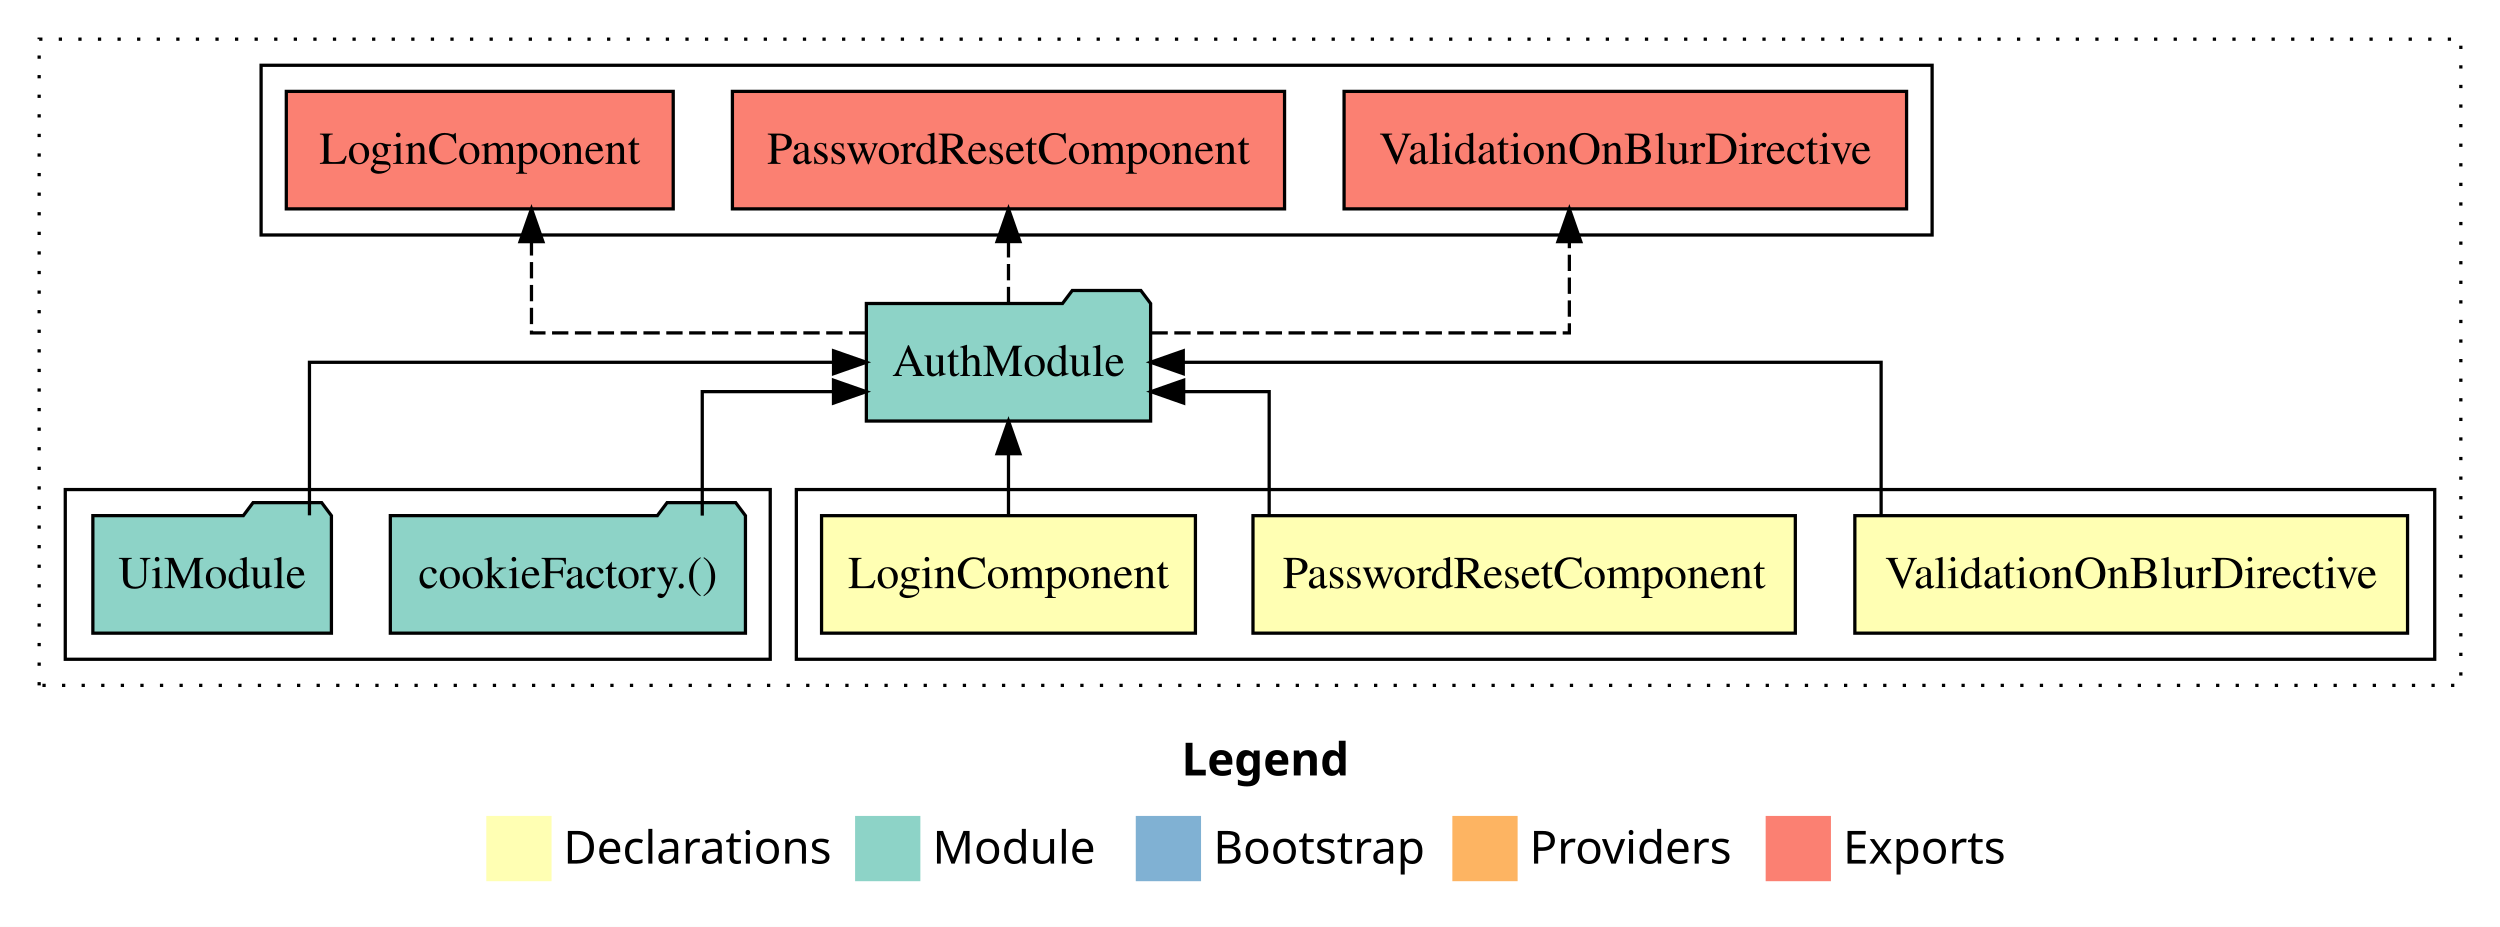
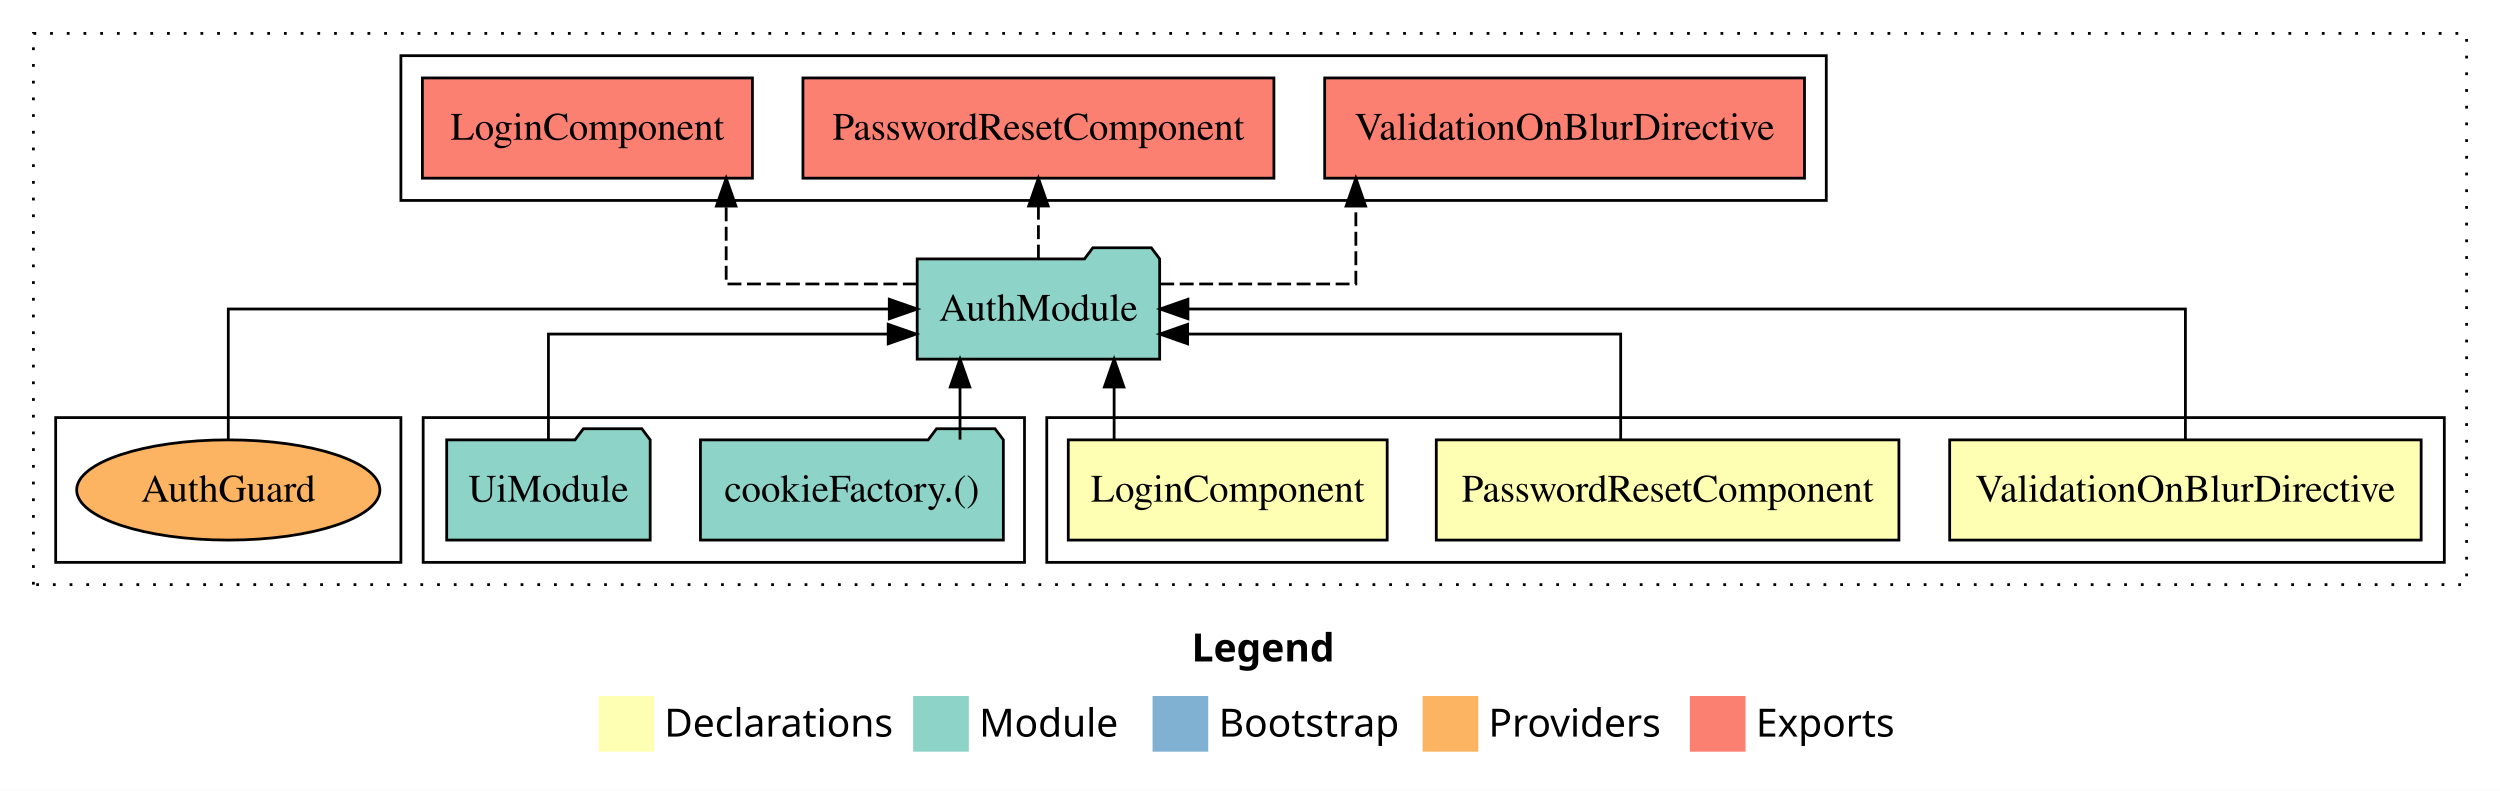
- <svg xmlns="http://www.w3.org/2000/svg" width="766pt" height="284pt" viewBox="0.00 0.00 766.00 284.00">
+ <svg xmlns="http://www.w3.org/2000/svg" width="898pt" height="284pt" viewBox="0.00 0.00 898.00 284.00">
  <g id="graph0" class="graph" transform="scale(1 1) rotate(0) translate(4 280)">
-     <polygon fill="#ffffff" stroke="transparent" points="-4,4 -4,-280 762,-280 762,4 -4,4" />
-     <text text-anchor="start" x="358.009" y="-42.4" font-family="sans-serif" font-weight="bold" font-size="14.00" fill="#000000">Legend</text>
-     <polygon fill="#ffffb3" stroke="transparent" points="145,-10 145,-30 165,-30 165,-10 145,-10" />
-     <text text-anchor="start" x="168.629" y="-15.4" font-family="sans-serif" font-size="14.00" fill="#000000">  Declarations</text>
-     <polygon fill="#8dd3c7" stroke="transparent" points="258,-10 258,-30 278,-30 278,-10 258,-10" />
-     <text text-anchor="start" x="281.725" y="-15.4" font-family="sans-serif" font-size="14.00" fill="#000000">  Module</text>
-     <polygon fill="#80b1d3" stroke="transparent" points="344,-10 344,-30 364,-30 364,-10 344,-10" />
-     <text text-anchor="start" x="367.781" y="-15.4" font-family="sans-serif" font-size="14.00" fill="#000000">  Bootstrap</text>
-     <polygon fill="#fdb462" stroke="transparent" points="441,-10 441,-30 461,-30 461,-10 441,-10" />
-     <text text-anchor="start" x="464.673" y="-15.4" font-family="sans-serif" font-size="14.00" fill="#000000">  Providers</text>
-     <polygon fill="#fb8072" stroke="transparent" points="537,-10 537,-30 557,-30 557,-10 537,-10" />
-     <text text-anchor="start" x="560.726" y="-15.4" font-family="sans-serif" font-size="14.00" fill="#000000">  Exports</text>
+     <polygon fill="#ffffff" stroke="transparent" points="-4,4 -4,-280 894,-280 894,4 -4,4" />
+     <text text-anchor="start" x="424.009" y="-42.4" font-family="sans-serif" font-weight="bold" font-size="14.00" fill="#000000">Legend</text>
+     <polygon fill="#ffffb3" stroke="transparent" points="211,-10 211,-30 231,-30 231,-10 211,-10" />
+     <text text-anchor="start" x="234.629" y="-15.4" font-family="sans-serif" font-size="14.00" fill="#000000">  Declarations</text>
+     <polygon fill="#8dd3c7" stroke="transparent" points="324,-10 324,-30 344,-30 344,-10 324,-10" />
+     <text text-anchor="start" x="347.725" y="-15.4" font-family="sans-serif" font-size="14.00" fill="#000000">  Module</text>
+     <polygon fill="#80b1d3" stroke="transparent" points="410,-10 410,-30 430,-30 430,-10 410,-10" />
+     <text text-anchor="start" x="433.781" y="-15.4" font-family="sans-serif" font-size="14.00" fill="#000000">  Bootstrap</text>
+     <polygon fill="#fdb462" stroke="transparent" points="507,-10 507,-30 527,-30 527,-10 507,-10" />
+     <text text-anchor="start" x="530.673" y="-15.4" font-family="sans-serif" font-size="14.00" fill="#000000">  Providers</text>
+     <polygon fill="#fb8072" stroke="transparent" points="603,-10 603,-30 623,-30 623,-10 603,-10" />
+     <text text-anchor="start" x="626.726" y="-15.4" font-family="sans-serif" font-size="14.00" fill="#000000">  Exports</text>
    <g id="clust1" class="cluster">
-       <polygon fill="none" stroke="#000000" stroke-dasharray="1,5" points="8,-70 8,-268 750,-268 750,-70 8,-70" />
+       <polygon fill="none" stroke="#000000" stroke-dasharray="1,5" points="8,-70 8,-268 882,-268 882,-70 8,-70" />
    </g>
    <g id="clust2" class="cluster">
-       <polygon fill="none" stroke="#000000" points="240,-78 240,-130 742,-130 742,-78 240,-78" />
+       <polygon fill="none" stroke="#000000" points="372,-78 372,-130 874,-130 874,-78 372,-78" />
    </g>
    <g id="clust6" class="cluster">
-       <polygon fill="none" stroke="#000000" points="16,-78 16,-130 232,-130 232,-78 16,-78" />
+       <polygon fill="none" stroke="#000000" points="148,-78 148,-130 364,-130 364,-78 148,-78" />
    </g>
    <g id="clust7" class="cluster">
-       <polygon fill="none" stroke="#000000" points="76,-208 76,-260 588,-260 588,-208 76,-208" />
+       <polygon fill="none" stroke="#000000" points="140,-208 140,-260 652,-260 652,-208 140,-208" />
+     </g>
+     <g id="clust9" class="cluster">
+       <polygon fill="none" stroke="#000000" points="16,-78 16,-130 140,-130 140,-78 16,-78" />
    </g>
    <g id="node1" class="node">
-       <polygon fill="#ffffb3" stroke="#000000" points="733.676,-122 564.324,-122 564.324,-86 733.676,-86 733.676,-122" />
-       <text text-anchor="middle" x="649" y="-99.8" font-family="Times,serif" font-size="14.00" fill="#000000">ValidationOnBlurDirective</text>
+       <polygon fill="#ffffb3" stroke="#000000" points="865.676,-122 696.324,-122 696.324,-86 865.676,-86 865.676,-122" />
+       <text text-anchor="middle" x="781" y="-99.8" font-family="Times,serif" font-size="14.00" fill="#000000">ValidationOnBlurDirective</text>
    </g>
    <g id="node4" class="node">
-       <polygon fill="#8dd3c7" stroke="#000000" points="348.548,-187 345.548,-191 324.548,-191 321.548,-187 261.452,-187 261.452,-151 348.548,-151 348.548,-187" />
-       <text text-anchor="middle" x="305" y="-164.8" font-family="Times,serif" font-size="14.00" fill="#000000">AuthModule</text>
+       <polygon fill="#8dd3c7" stroke="#000000" points="412.548,-187 409.548,-191 388.548,-191 385.548,-187 325.452,-187 325.452,-151 412.548,-151 412.548,-187" />
+       <text text-anchor="middle" x="369" y="-164.8" font-family="Times,serif" font-size="14.00" fill="#000000">AuthModule</text>
    </g>
    <g id="edge1" class="edge">
-       <path fill="none" stroke="#000000" d="M572.375,-122.106C572.375,-141.339 572.375,-169 572.375,-169 572.375,-169 358.553,-169 358.553,-169" />
-       <polygon fill="#000000" stroke="#000000" points="358.553,-165.5 348.553,-169 358.553,-172.5 358.553,-165.5" />
+       <path fill="none" stroke="#000000" d="M781,-122.106C781,-141.339 781,-169 781,-169 781,-169 422.701,-169 422.701,-169" />
+       <polygon fill="#000000" stroke="#000000" points="422.701,-165.5 412.701,-169 422.701,-172.5 422.701,-165.5" />
    </g>
    <g id="node2" class="node">
-       <polygon fill="#ffffb3" stroke="#000000" points="546.087,-122 379.913,-122 379.913,-86 546.087,-86 546.087,-122" />
-       <text text-anchor="middle" x="463" y="-99.8" font-family="Times,serif" font-size="14.00" fill="#000000">PasswordResetComponent</text>
+       <polygon fill="#ffffb3" stroke="#000000" points="678.087,-122 511.913,-122 511.913,-86 678.087,-86 678.087,-122" />
+       <text text-anchor="middle" x="595" y="-99.8" font-family="Times,serif" font-size="14.00" fill="#000000">PasswordResetComponent</text>
    </g>
    <g id="edge2" class="edge">
-       <path fill="none" stroke="#000000" d="M384.875,-122.027C384.875,-138.398 384.875,-160 384.875,-160 384.875,-160 358.677,-160 358.677,-160" />
-       <polygon fill="#000000" stroke="#000000" points="358.677,-156.5 348.677,-160 358.677,-163.5 358.677,-156.5" />
+       <path fill="none" stroke="#000000" d="M578.147,-122.027C578.147,-138.398 578.147,-160 578.147,-160 578.147,-160 422.589,-160 422.589,-160" />
+       <polygon fill="#000000" stroke="#000000" points="422.589,-156.5 412.589,-160 422.589,-163.5 422.589,-156.5" />
    </g>
    <g id="node3" class="node">
-       <polygon fill="#ffffb3" stroke="#000000" points="362.276,-122 247.724,-122 247.724,-86 362.276,-86 362.276,-122" />
-       <text text-anchor="middle" x="305" y="-99.8" font-family="Times,serif" font-size="14.00" fill="#000000">LoginComponent</text>
+       <polygon fill="#ffffb3" stroke="#000000" points="494.276,-122 379.724,-122 379.724,-86 494.276,-86 494.276,-122" />
+       <text text-anchor="middle" x="437" y="-99.8" font-family="Times,serif" font-size="14.00" fill="#000000">LoginComponent</text>
    </g>
    <g id="edge3" class="edge">
-       <path fill="none" stroke="#000000" d="M305,-122.106C305,-122.106 305,-140.991 305,-140.991" />
-       <polygon fill="#000000" stroke="#000000" points="301.5,-140.991 305,-150.991 308.5,-140.991 301.5,-140.991" />
+       <path fill="none" stroke="#000000" d="M396.193,-122.106C396.193,-122.106 396.193,-140.991 396.193,-140.991" />
+       <polygon fill="#000000" stroke="#000000" points="392.693,-140.991 396.193,-150.991 399.693,-140.991 392.693,-140.991" />
    </g>
    <g id="node7" class="node">
-       <polygon fill="#fb8072" stroke="#000000" points="580.176,-252 407.824,-252 407.824,-216 580.176,-216 580.176,-252" />
-       <text text-anchor="middle" x="494" y="-229.8" font-family="Times,serif" font-size="14.00" fill="#000000">ValidationOnBlurDirective </text>
+       <polygon fill="#fb8072" stroke="#000000" points="644.176,-252 471.824,-252 471.824,-216 644.176,-216 644.176,-252" />
+       <text text-anchor="middle" x="558" y="-229.8" font-family="Times,serif" font-size="14.00" fill="#000000">ValidationOnBlurDirective </text>
    </g>
    <g id="edge6" class="edge">
-       <path fill="none" stroke="#000000" stroke-dasharray="5,2" d="M348.81,-178C399.726,-178 476.853,-178 476.853,-178 476.853,-178 476.853,-205.973 476.853,-205.973" />
-       <polygon fill="#000000" stroke="#000000" points="473.353,-205.973 476.853,-215.973 480.353,-205.973 473.353,-205.973" />
+       <path fill="none" stroke="#000000" stroke-dasharray="5,2" d="M412.759,-178C444.915,-178 483.025,-178 483.025,-178 483.025,-178 483.025,-205.973 483.025,-205.973" />
+       <polygon fill="#000000" stroke="#000000" points="479.525,-205.973 483.025,-215.973 486.525,-205.973 479.525,-205.973" />
    </g>
    <g id="node8" class="node">
-       <polygon fill="#fb8072" stroke="#000000" points="389.587,-252 220.412,-252 220.412,-216 389.587,-216 389.587,-252" />
-       <text text-anchor="middle" x="305" y="-229.8" font-family="Times,serif" font-size="14.00" fill="#000000">PasswordResetComponent </text>
+       <polygon fill="#fb8072" stroke="#000000" points="453.587,-252 284.413,-252 284.413,-216 453.587,-216 453.587,-252" />
+       <text text-anchor="middle" x="369" y="-229.8" font-family="Times,serif" font-size="14.00" fill="#000000">PasswordResetComponent </text>
    </g>
    <g id="edge7" class="edge">
-       <path fill="none" stroke="#000000" stroke-dasharray="5,2" d="M305,-187.106C305,-187.106 305,-205.991 305,-205.991" />
-       <polygon fill="#000000" stroke="#000000" points="301.5,-205.991 305,-215.991 308.5,-205.991 301.5,-205.991" />
+       <path fill="none" stroke="#000000" stroke-dasharray="5,2" d="M369,-187.106C369,-187.106 369,-205.991 369,-205.991" />
+       <polygon fill="#000000" stroke="#000000" points="365.5,-205.991 369,-215.991 372.5,-205.991 365.5,-205.991" />
    </g>
    <g id="node9" class="node">
-       <polygon fill="#fb8072" stroke="#000000" points="202.276,-252 83.724,-252 83.724,-216 202.276,-216 202.276,-252" />
-       <text text-anchor="middle" x="143" y="-229.8" font-family="Times,serif" font-size="14.00" fill="#000000">LoginComponent </text>
+       <polygon fill="#fb8072" stroke="#000000" points="266.276,-252 147.724,-252 147.724,-216 266.276,-216 266.276,-252" />
+       <text text-anchor="middle" x="207" y="-229.8" font-family="Times,serif" font-size="14.00" fill="#000000">LoginComponent </text>
    </g>
    <g id="edge8" class="edge">
-       <path fill="none" stroke="#000000" stroke-dasharray="5,2" d="M261.148,-178C218.097,-178 158.843,-178 158.843,-178 158.843,-178 158.843,-205.973 158.843,-205.973" />
-       <polygon fill="#000000" stroke="#000000" points="155.343,-205.973 158.843,-215.973 162.343,-205.973 155.343,-205.973" />
+       <path fill="none" stroke="#000000" stroke-dasharray="5,2" d="M325.316,-178C293.824,-178 256.843,-178 256.843,-178 256.843,-178 256.843,-205.973 256.843,-205.973" />
+       <polygon fill="#000000" stroke="#000000" points="253.343,-205.973 256.843,-215.973 260.343,-205.973 253.343,-205.973" />
    </g>
    <g id="node5" class="node">
-       <polygon fill="#8dd3c7" stroke="#000000" points="224.404,-122 221.404,-126 200.404,-126 197.404,-122 115.596,-122 115.596,-86 224.404,-86 224.404,-122" />
-       <text text-anchor="middle" x="170" y="-99.8" font-family="Times,serif" font-size="14.00" fill="#000000">cookieFactory.()</text>
+       <polygon fill="#8dd3c7" stroke="#000000" points="356.404,-122 353.404,-126 332.404,-126 329.404,-122 247.596,-122 247.596,-86 356.404,-86 356.404,-122" />
+       <text text-anchor="middle" x="302" y="-99.8" font-family="Times,serif" font-size="14.00" fill="#000000">cookieFactory.()</text>
    </g>
    <g id="edge4" class="edge">
-       <path fill="none" stroke="#000000" d="M211.172,-122.027C211.172,-138.398 211.172,-160 211.172,-160 211.172,-160 251.382,-160 251.382,-160" />
-       <polygon fill="#000000" stroke="#000000" points="251.382,-163.5 261.382,-160 251.382,-156.5 251.382,-163.5" />
+       <path fill="none" stroke="#000000" d="M340.839,-122.106C340.839,-122.106 340.839,-140.991 340.839,-140.991" />
+       <polygon fill="#000000" stroke="#000000" points="337.339,-140.991 340.839,-150.991 344.339,-140.991 337.339,-140.991" />
    </g>
    <g id="node6" class="node">
-       <polygon fill="#8dd3c7" stroke="#000000" points="97.548,-122 94.548,-126 73.548,-126 70.548,-122 24.452,-122 24.452,-86 97.548,-86 97.548,-122" />
-       <text text-anchor="middle" x="61" y="-99.8" font-family="Times,serif" font-size="14.00" fill="#000000">UiModule</text>
+       <polygon fill="#8dd3c7" stroke="#000000" points="229.548,-122 226.548,-126 205.548,-126 202.548,-122 156.452,-122 156.452,-86 229.548,-86 229.548,-122" />
+       <text text-anchor="middle" x="193" y="-99.8" font-family="Times,serif" font-size="14.00" fill="#000000">UiModule</text>
    </g>
    <g id="edge5" class="edge">
-       <path fill="none" stroke="#000000" d="M90.818,-122.106C90.818,-141.339 90.818,-169 90.818,-169 90.818,-169 251.399,-169 251.399,-169" />
-       <polygon fill="#000000" stroke="#000000" points="251.399,-172.5 261.399,-169 251.399,-165.5 251.399,-172.5" />
+       <path fill="none" stroke="#000000" d="M193,-122.027C193,-138.398 193,-160 193,-160 193,-160 315.042,-160 315.042,-160" />
+       <polygon fill="#000000" stroke="#000000" points="315.042,-163.5 325.042,-160 315.042,-156.5 315.042,-163.5" />
+     </g>
+     <g id="node10" class="node">
+       <ellipse fill="#fdb462" stroke="#000000" cx="78" cy="-104" rx="54.457" ry="18" />
+       <text text-anchor="middle" x="78" y="-99.8" font-family="Times,serif" font-size="14.00" fill="#000000">AuthGuard</text>
+     </g>
+     <g id="edge9" class="edge">
+       <path fill="none" stroke="#000000" d="M78,-122.106C78,-141.339 78,-169 78,-169 78,-169 315.434,-169 315.434,-169" />
+       <polygon fill="#000000" stroke="#000000" points="315.434,-172.5 325.434,-169 315.434,-165.5 315.434,-172.5" />
    </g>
  </g>
</svg>
